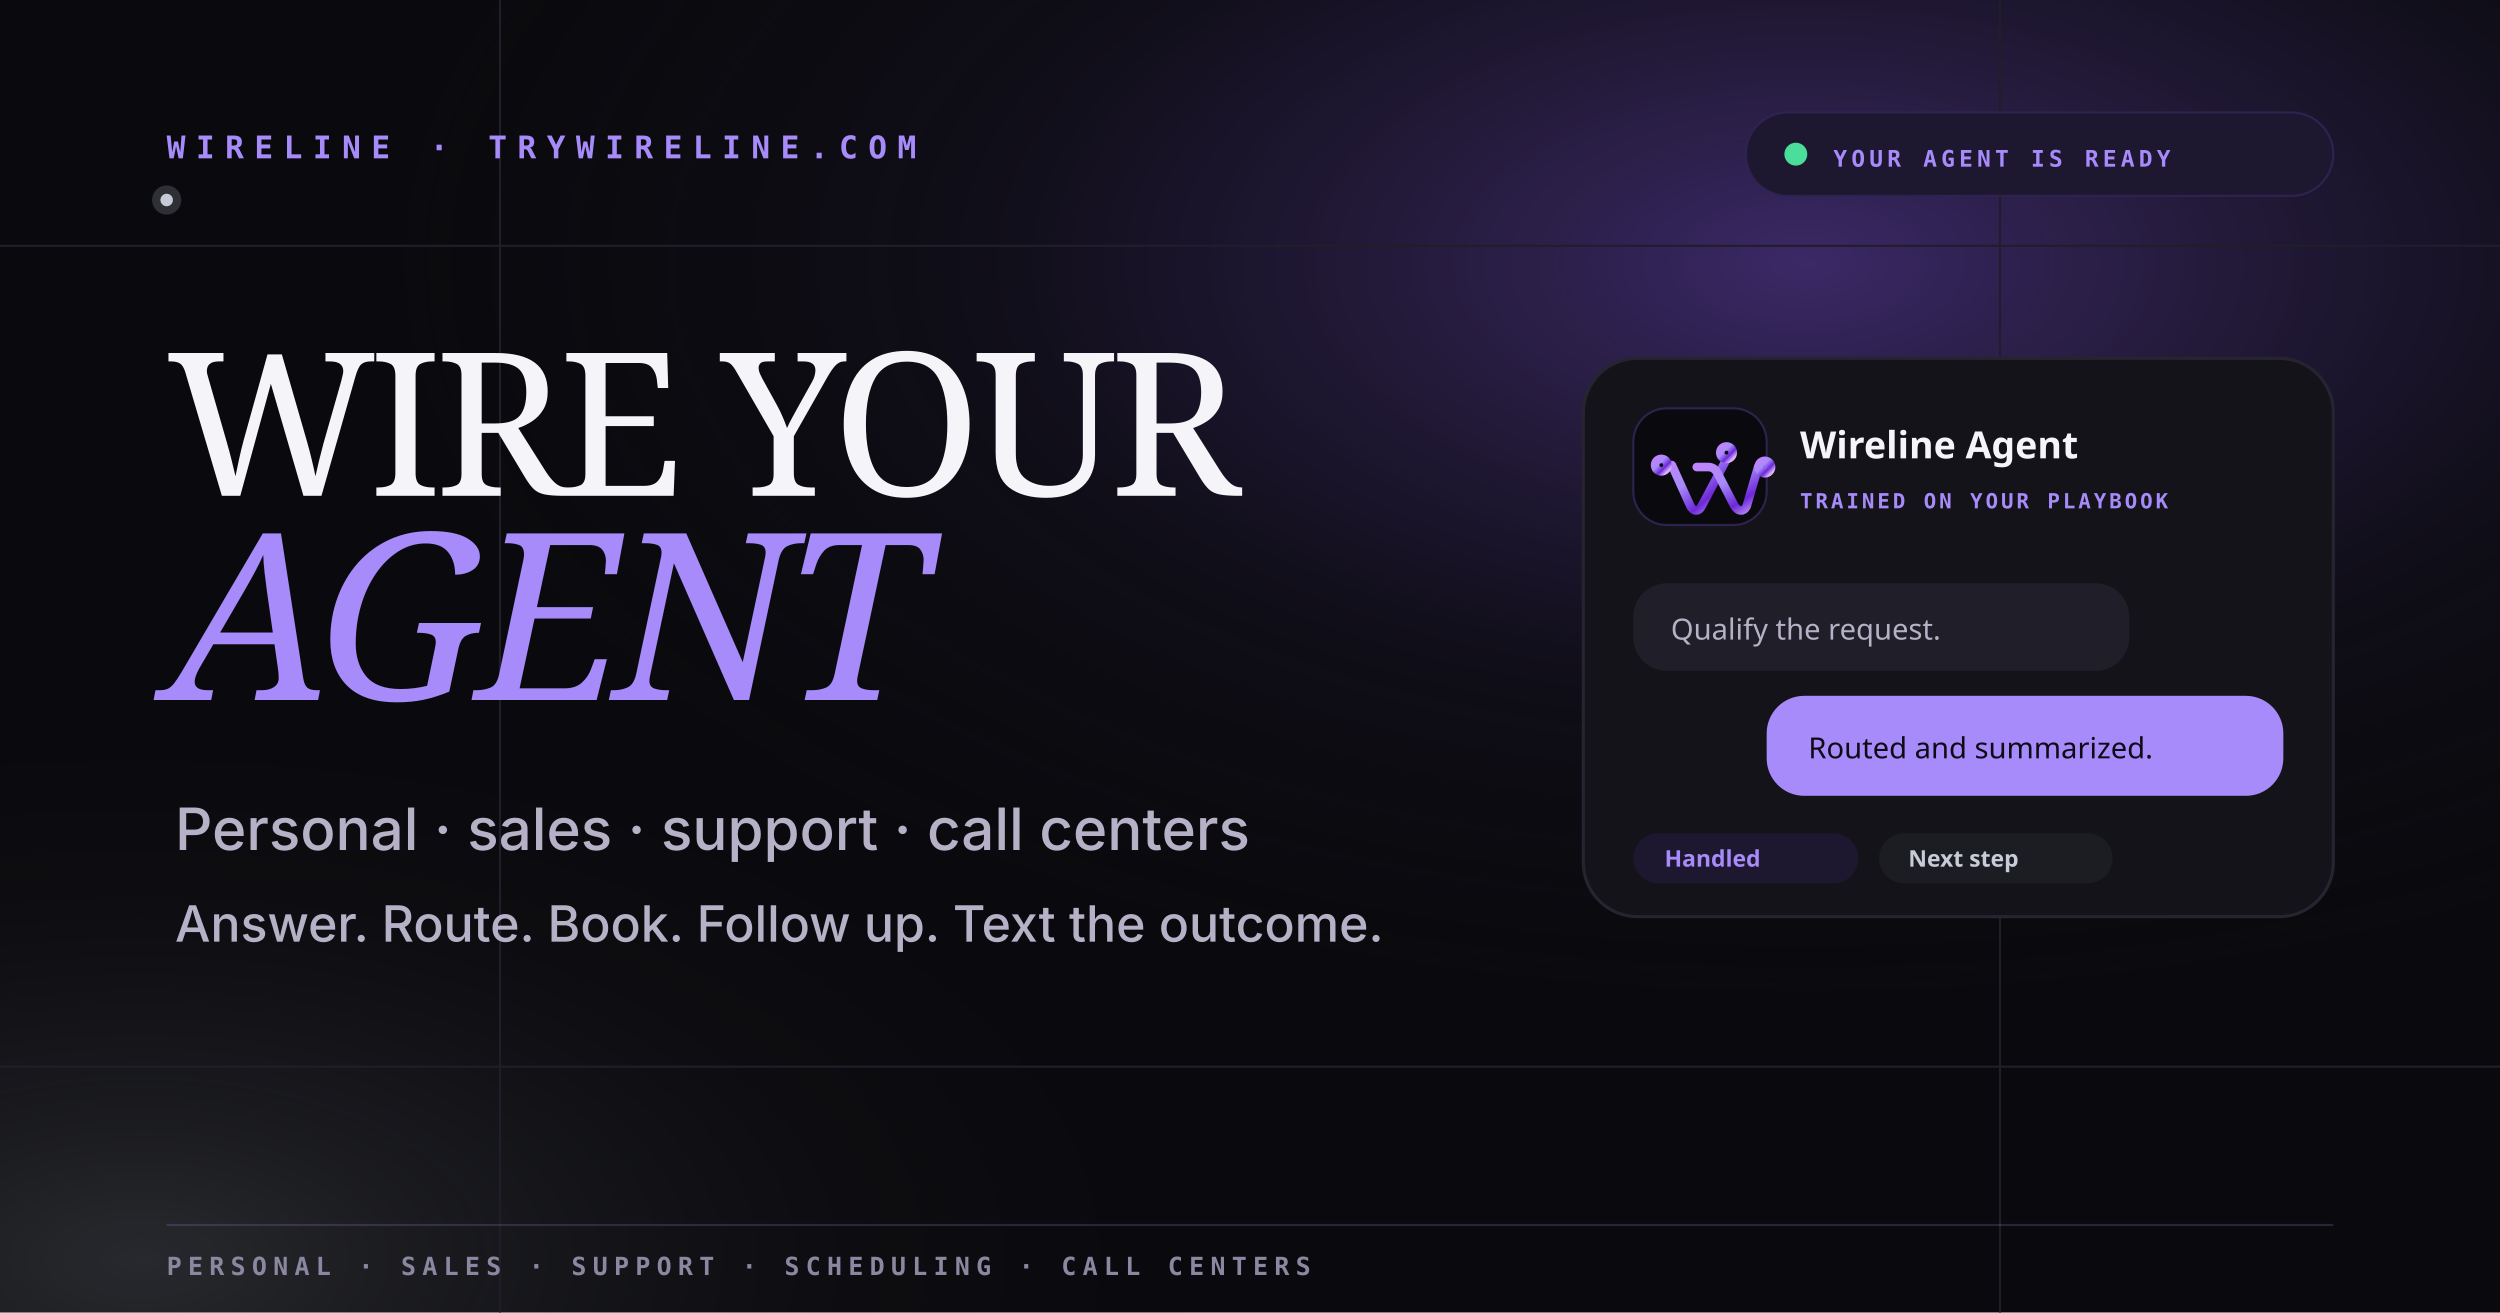
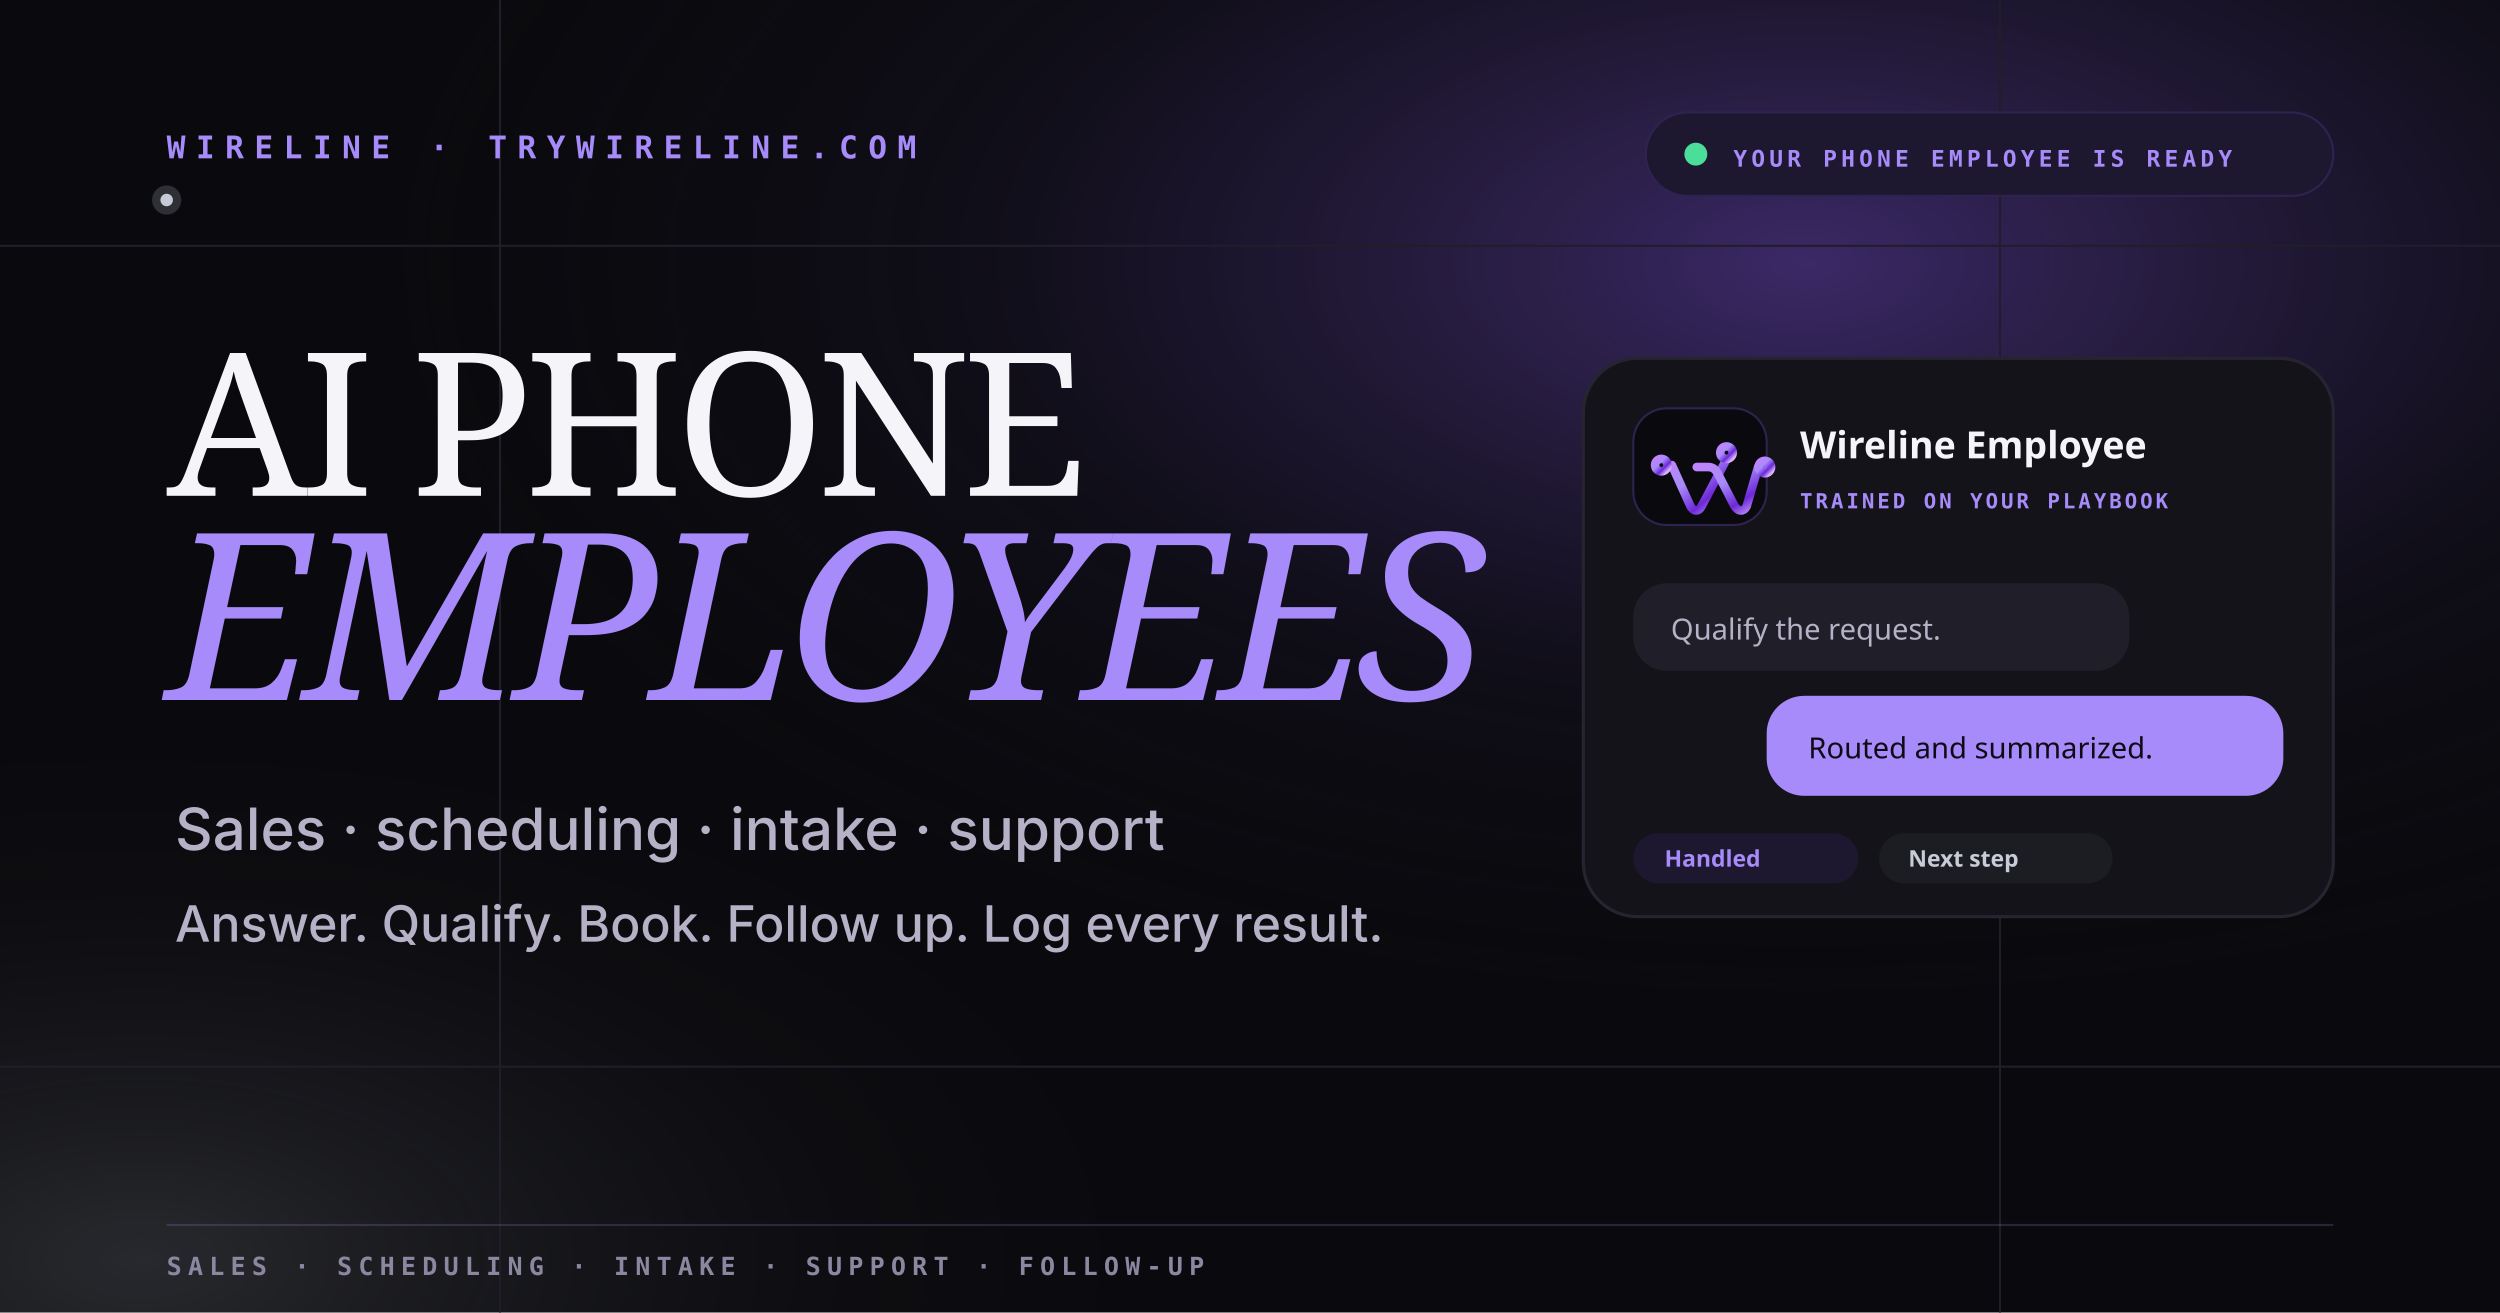
<svg xmlns="http://www.w3.org/2000/svg" viewBox="0 0 1200 630" width="1200" height="630">
  <defs>
    <linearGradient id="wireRule" x1="0" y1="0" x2="1" y2="0">
      <stop offset="0%" stop-color="#A78BFA" stop-opacity="0.95" />
      <stop offset="45%" stop-color="#C7CCD6" stop-opacity="0.6" />
      <stop offset="100%" stop-color="#C7CCD6" stop-opacity="0" />
    </linearGradient>
    <linearGradient id="markSignal" x1="0" y1="0" x2="1" y2="1">
      <stop offset="0%" stop-color="#C084FC" />
      <stop offset="38%" stop-color="#A78BFA" />
      <stop offset="72%" stop-color="#6D28D9" />
      <stop offset="100%" stop-color="#D8B4FE" />
    </linearGradient>
    <radialGradient id="softGlow" cx="72%" cy="20%" r="58%">
      <stop offset="0%" stop-color="#8B5CF6" stop-opacity="0.38" />
      <stop offset="58%" stop-color="#1E1730" stop-opacity="0.28" />
      <stop offset="100%" stop-color="#0A0A0E" stop-opacity="0" />
    </radialGradient>
    <radialGradient id="silverGlow" cx="6%" cy="96%" r="42%">
      <stop offset="0%" stop-color="#C7CCD6" stop-opacity="0.16" />
      <stop offset="100%" stop-color="#0A0A0E" stop-opacity="0" />
    </radialGradient>
  </defs>
  <rect width="1200" height="630" fill="#0A0A0E" />
  <rect width="1200" height="630" fill="url(#softGlow)" />
  <rect width="1200" height="630" fill="url(#silverGlow)" />
  <g stroke="#201E29" stroke-width="1">
    <line x1="0" y1="118" x2="1200" y2="118" />
    <line x1="0" y1="512" x2="1200" y2="512" />
    <line x1="240" y1="0" x2="240" y2="630" />
    <line x1="960" y1="0" x2="960" y2="630" />
  </g>
  <text x="80" y="76" font-family="Space Mono, ui-monospace, SFMono-Regular, Menlo, monospace" font-size="15" font-weight="700" letter-spacing="5" fill="#A78BFA">
    WIRELINE · TRYWIRELINE.COM
  </text>
  <line x1="80" y1="96" x2="430" y2="96" stroke="url(#wireRule)" stroke-width="1.25" />
  <circle cx="80" cy="96" r="3" fill="#C7CCD6" />
  <circle cx="80" cy="96" r="7" fill="#C7CCD6" fill-opacity="0.2" />
-   <g transform="translate(838, 54)">
-     <rect width="282" height="40" rx="20" ry="20" fill="#1E1730" stroke="#2E2350" stroke-width="1" />
+   <g transform="translate(790, 54)">
+     <rect width="330" height="40" rx="20" ry="20" fill="#1E1730" stroke="#2E2350" stroke-width="1" />
    <circle cx="24" cy="20" r="5.5" fill="#4ADE9A" />
    <text x="42" y="26" font-family="Space Mono, ui-monospace, monospace" font-size="11" font-weight="700" letter-spacing="2" fill="#A78BFA">
-       YOUR AGENT IS READY
+       YOUR PHONE EMPLOYEE IS READY
    </text>
  </g>
  <text x="80" y="238" font-family="Instrument Serif, Georgia, ui-serif, serif" font-size="96" font-weight="400" letter-spacing="-3.5" fill="#F5F4F8">
-     WIRE YOUR
+     AI PHONE
  </text>
  <text x="80" y="336" font-family="Instrument Serif, Georgia, ui-serif, serif" font-size="112" font-style="italic" font-weight="400" letter-spacing="-4" fill="#A78BFA">
-     AGENT
+     EMPLOYEES
  </text>
  <text x="84" y="408" font-family="DM Sans, system-ui, -apple-system, Segoe UI, sans-serif" font-size="28" font-weight="500" fill="#B6B1C6">
-     Personal · sales · support · call centers
+     Sales · scheduling · intake · support
  </text>
  <text x="84" y="452" font-family="DM Sans, system-ui, -apple-system, Segoe UI, sans-serif" font-size="24" font-weight="500" fill="#B6B1C6">
-     Answer. Route. Book. Follow up. Text the outcome.
+     Answer. Qualify. Book. Follow up. Log every result.
  </text>
  <g transform="translate(760, 172)">
    <rect width="360" height="268" rx="26" ry="26" fill="#141319" stroke="#262430" stroke-width="1.5" />
    <rect x="24" y="24" width="64" height="56" rx="16" fill="#0A0A0E" stroke="#2E2350" stroke-width="1" />
    <g transform="translate(31 37) scale(0.46)" fill="none" stroke="url(#markSignal)" stroke-width="9" stroke-linecap="round" stroke-linejoin="round">
      <path d="M21 31H25L44 73C47 80 53 80 56 74L82 25" />
      <path d="M51 33H63C68 33 71 36 73 40L90 73C94 80 100 80 103 74L115 33H122" />
      <circle cx="14" cy="31" r="6.5" />
      <circle cx="82" cy="18" r="6.5" />
      <circle cx="122" cy="33" r="6.5" />
    </g>
    <text x="104" y="48" font-family="DM Sans, system-ui, sans-serif" font-size="18" font-weight="700" fill="#F5F4F8">
-       Wireline Agent
+       Wireline Employee
    </text>
    <text x="104" y="72" font-family="Space Mono, ui-monospace, monospace" font-size="10" font-weight="700" letter-spacing="1.4" fill="#A78BFA">
      TRAINED ON YOUR PLAYBOOK
    </text>
    <rect x="24" y="108" width="238" height="42" rx="16" fill="#201E29" />
    <text x="42" y="135" font-family="DM Sans, system-ui, sans-serif" font-size="14" fill="#B6B1C6">
      Qualify the request.
    </text>
    <rect x="88" y="162" width="248" height="48" rx="18" fill="#A78BFA" />
    <text x="108" y="192" font-family="DM Sans, system-ui, sans-serif" font-size="14" fill="#0E0B16">
      Routed and summarized.
    </text>
    <g transform="translate(24, 228)">
      <rect width="108" height="24" rx="12" fill="#1E1730" />
      <text x="15" y="16" font-family="DM Sans, system-ui, sans-serif" font-size="11" font-weight="700" fill="#A78BFA">Handled</text>
      <rect x="118" width="112" height="24" rx="12" fill="#1C1D22" />
      <text x="132" y="16" font-family="DM Sans, system-ui, sans-serif" font-size="11" font-weight="700" fill="#C7CCD6">Next step</text>
    </g>
  </g>
  <line x1="80" y1="588" x2="1120" y2="588" stroke="#A78BFA" stroke-opacity="0.2" stroke-width="1" />
  <text x="80" y="612" font-family="Space Mono, ui-monospace, monospace" font-size="12" font-weight="700" letter-spacing="3" fill="#8B87A0">
-     PERSONAL · SALES · SUPPORT · SCHEDULING · CALL CENTERS
+     SALES · SCHEDULING · INTAKE · SUPPORT · FOLLOW-UP
  </text>
</svg>
